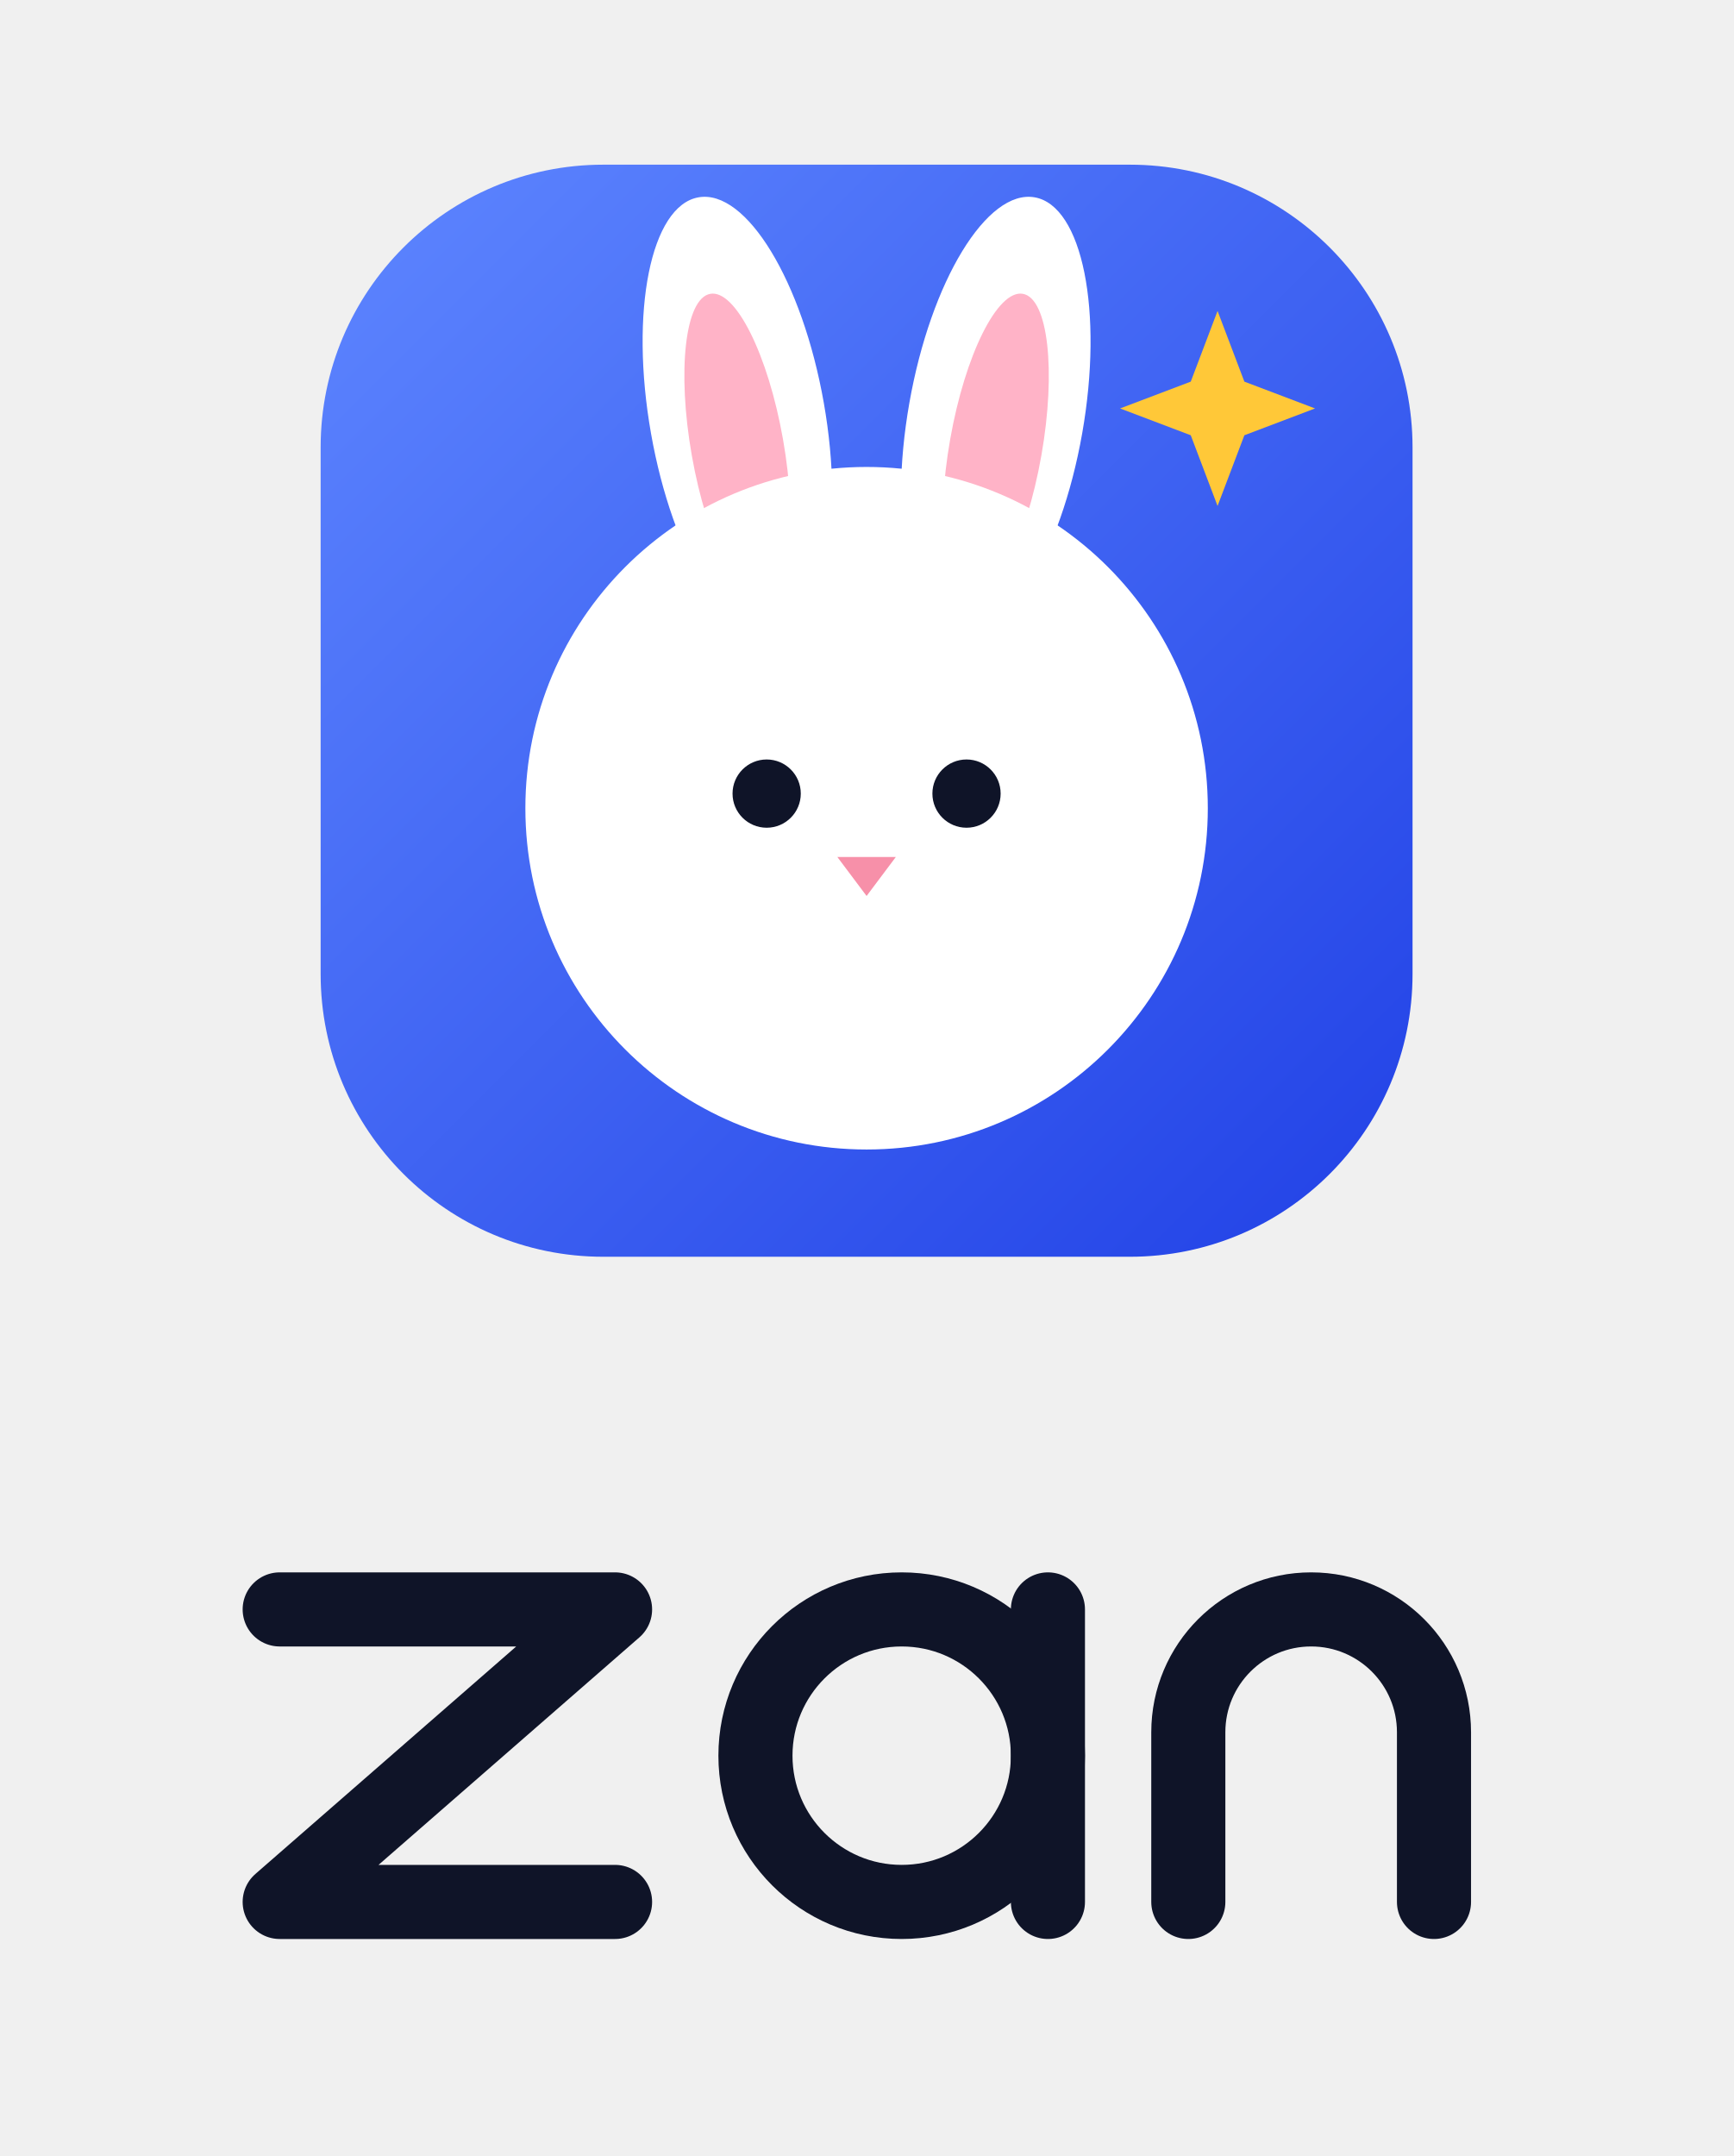
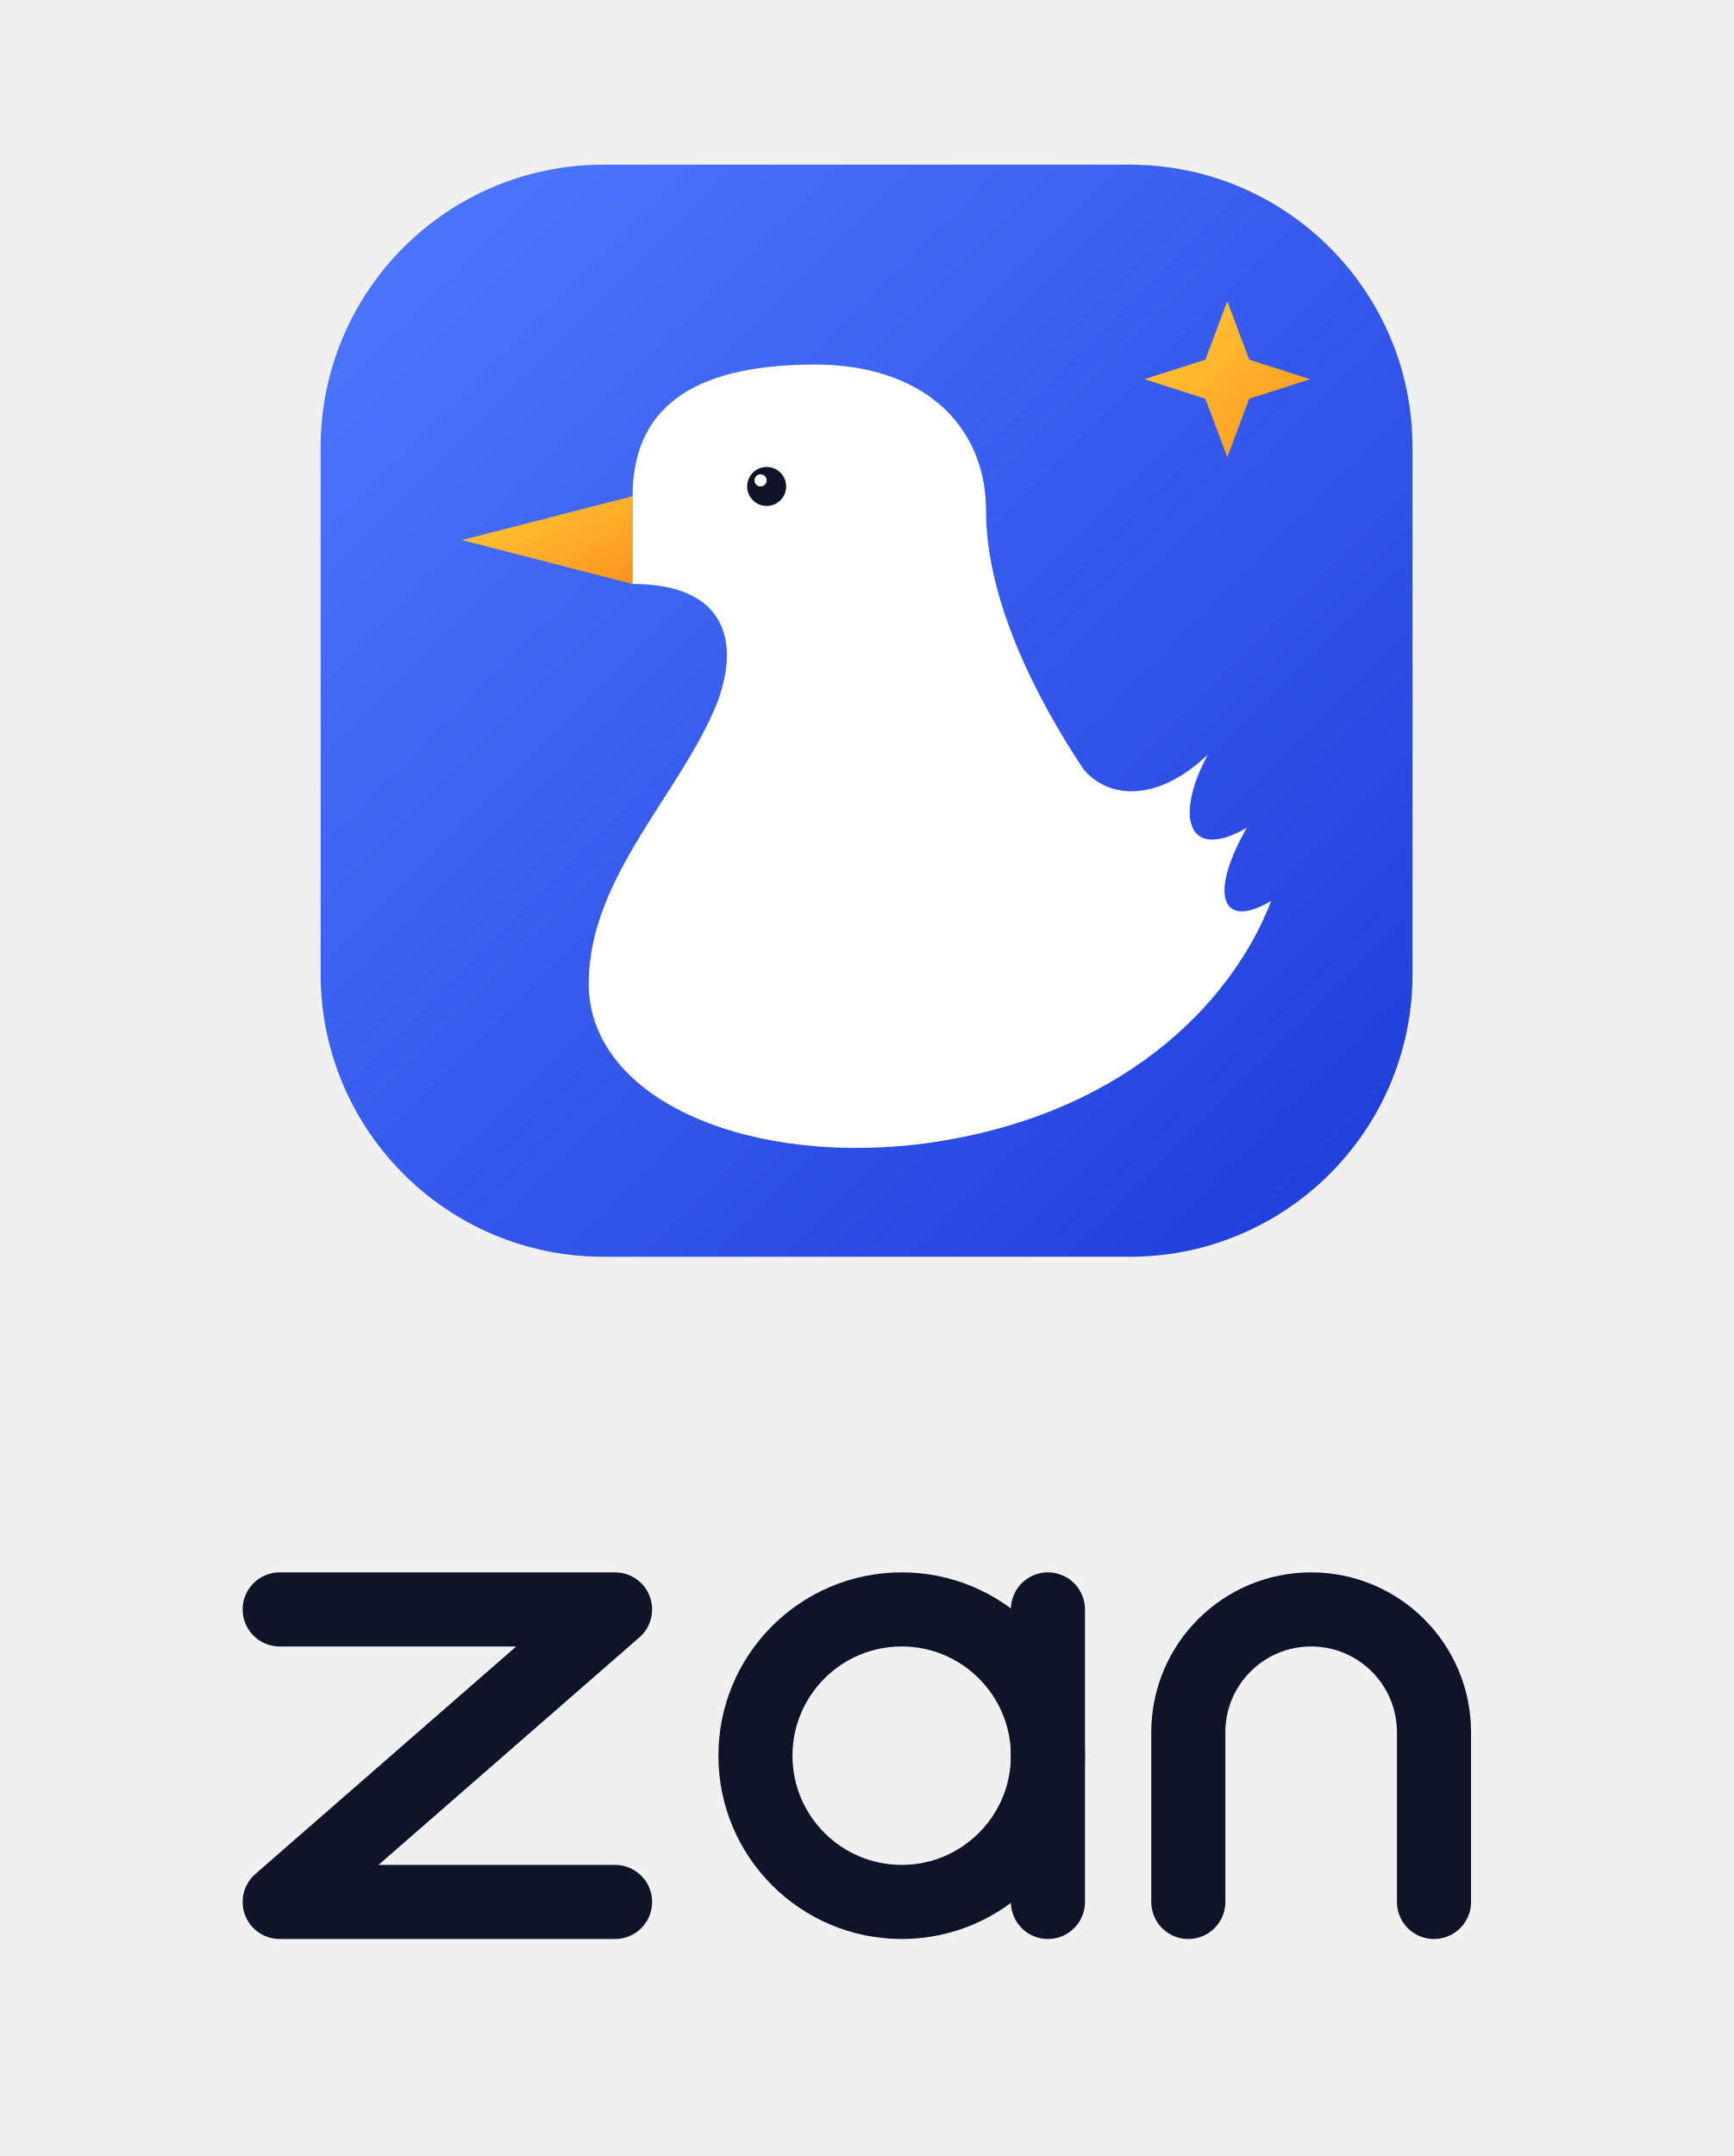
<svg xmlns="http://www.w3.org/2000/svg" width="640" height="796" viewBox="0 0 640 796">
  <defs>
-     <linearGradient id="volt" x1="0" y1="0" x2="1" y2="1">
-       <stop offset="0" stop-color="#5E86FF" />
-       <stop offset="1" stop-color="#2141E6" />
+     <linearGradient id="volt" x1="0%" y1="0%" x2="100%" y2="100%">
+       <stop offset="0%" stop-color="#4F79FF" />
+       <stop offset="100%" stop-color="#1D3CDA" />
+     </linearGradient>
+     <linearGradient id="spark" x1="0%" y1="0%" x2="100%" y2="100%">
+       <stop offset="0%" stop-color="#FFCE38" />
+       <stop offset="100%" stop-color="#FF931E" />
    </linearGradient>
  </defs>
  <g transform="translate(89.6 32) scale(0.9)">
    <rect x="32" y="32" width="448" height="448" rx="116" fill="url(#volt)" />
-     <ellipse cx="203" cy="136" rx="36" ry="92" fill="#FFFFFF" transform="rotate(-10 203 136)" />
-     <ellipse cx="309" cy="136" rx="36" ry="92" fill="#FFFFFF" transform="rotate(10 309 136)" />
-     <ellipse cx="203" cy="148" rx="19" ry="64" fill="#FFB3C7" transform="rotate(-10 203 148)" />
-     <ellipse cx="309" cy="148" rx="19" ry="64" fill="#FFB3C7" transform="rotate(10 309 148)" />
-     <circle cx="256" cy="296" r="140" fill="#FFFFFF" />
-     <circle cx="215" cy="290" r="14" fill="#0F1428" />
-     <circle cx="297" cy="290" r="14" fill="#0F1428" />
-     <path d="M 244 316 H 268 L 256 332 Z" fill="#F790A9" />
-     <path d="M 400 92 L 411 121 L 440 132 L 411 143 L 400 172 L 389 143 L 360 132 L 389 121 Z" fill="#FFC838" />
+     <path d="M 160 168 L 90 186 L 160 204 Z" fill="url(#spark)" />
+     <path d="       M 160 168       C 160 128, 190 114, 235 114       C 278 114, 305 138, 305 174       C 305 210, 325 250, 345 280       C 355 292, 375 294, 396 274       C 382 300, 388 318, 412 304       C 396 332, 402 346, 422 334       C 406 376, 360 424, 276 434       C 204 442, 142 414, 142 368       C 142 324, 180 290, 195 252       C 205 224, 195 204, 160 204       Z" fill="#FFFFFF" />
+     <circle cx="215" cy="164" r="8" fill="#0F1428" />
+     <circle cx="212.5" cy="161.5" r="2.5" fill="#FFFFFF" />
+     <path d="M 404 88 L 413 112 L 438 120 L 413 128 L 404 152 L 395 128 L 370 120 L 395 112 Z" fill="url(#spark)" />
  </g>
  <g transform="translate(89.6 533) scale(0.72)" fill="none" stroke="#0F1428" stroke-width="38" stroke-linecap="round" stroke-linejoin="round">
    <path d="M 19 85 H 191 L 19 235 H 191" />
    <circle cx="338" cy="160" r="75" />
    <path d="M 413 85 V 235" />
    <path d="M 485 235 V 148 A 63 63 0 0 1 611 148 V 235" />
  </g>
</svg>
